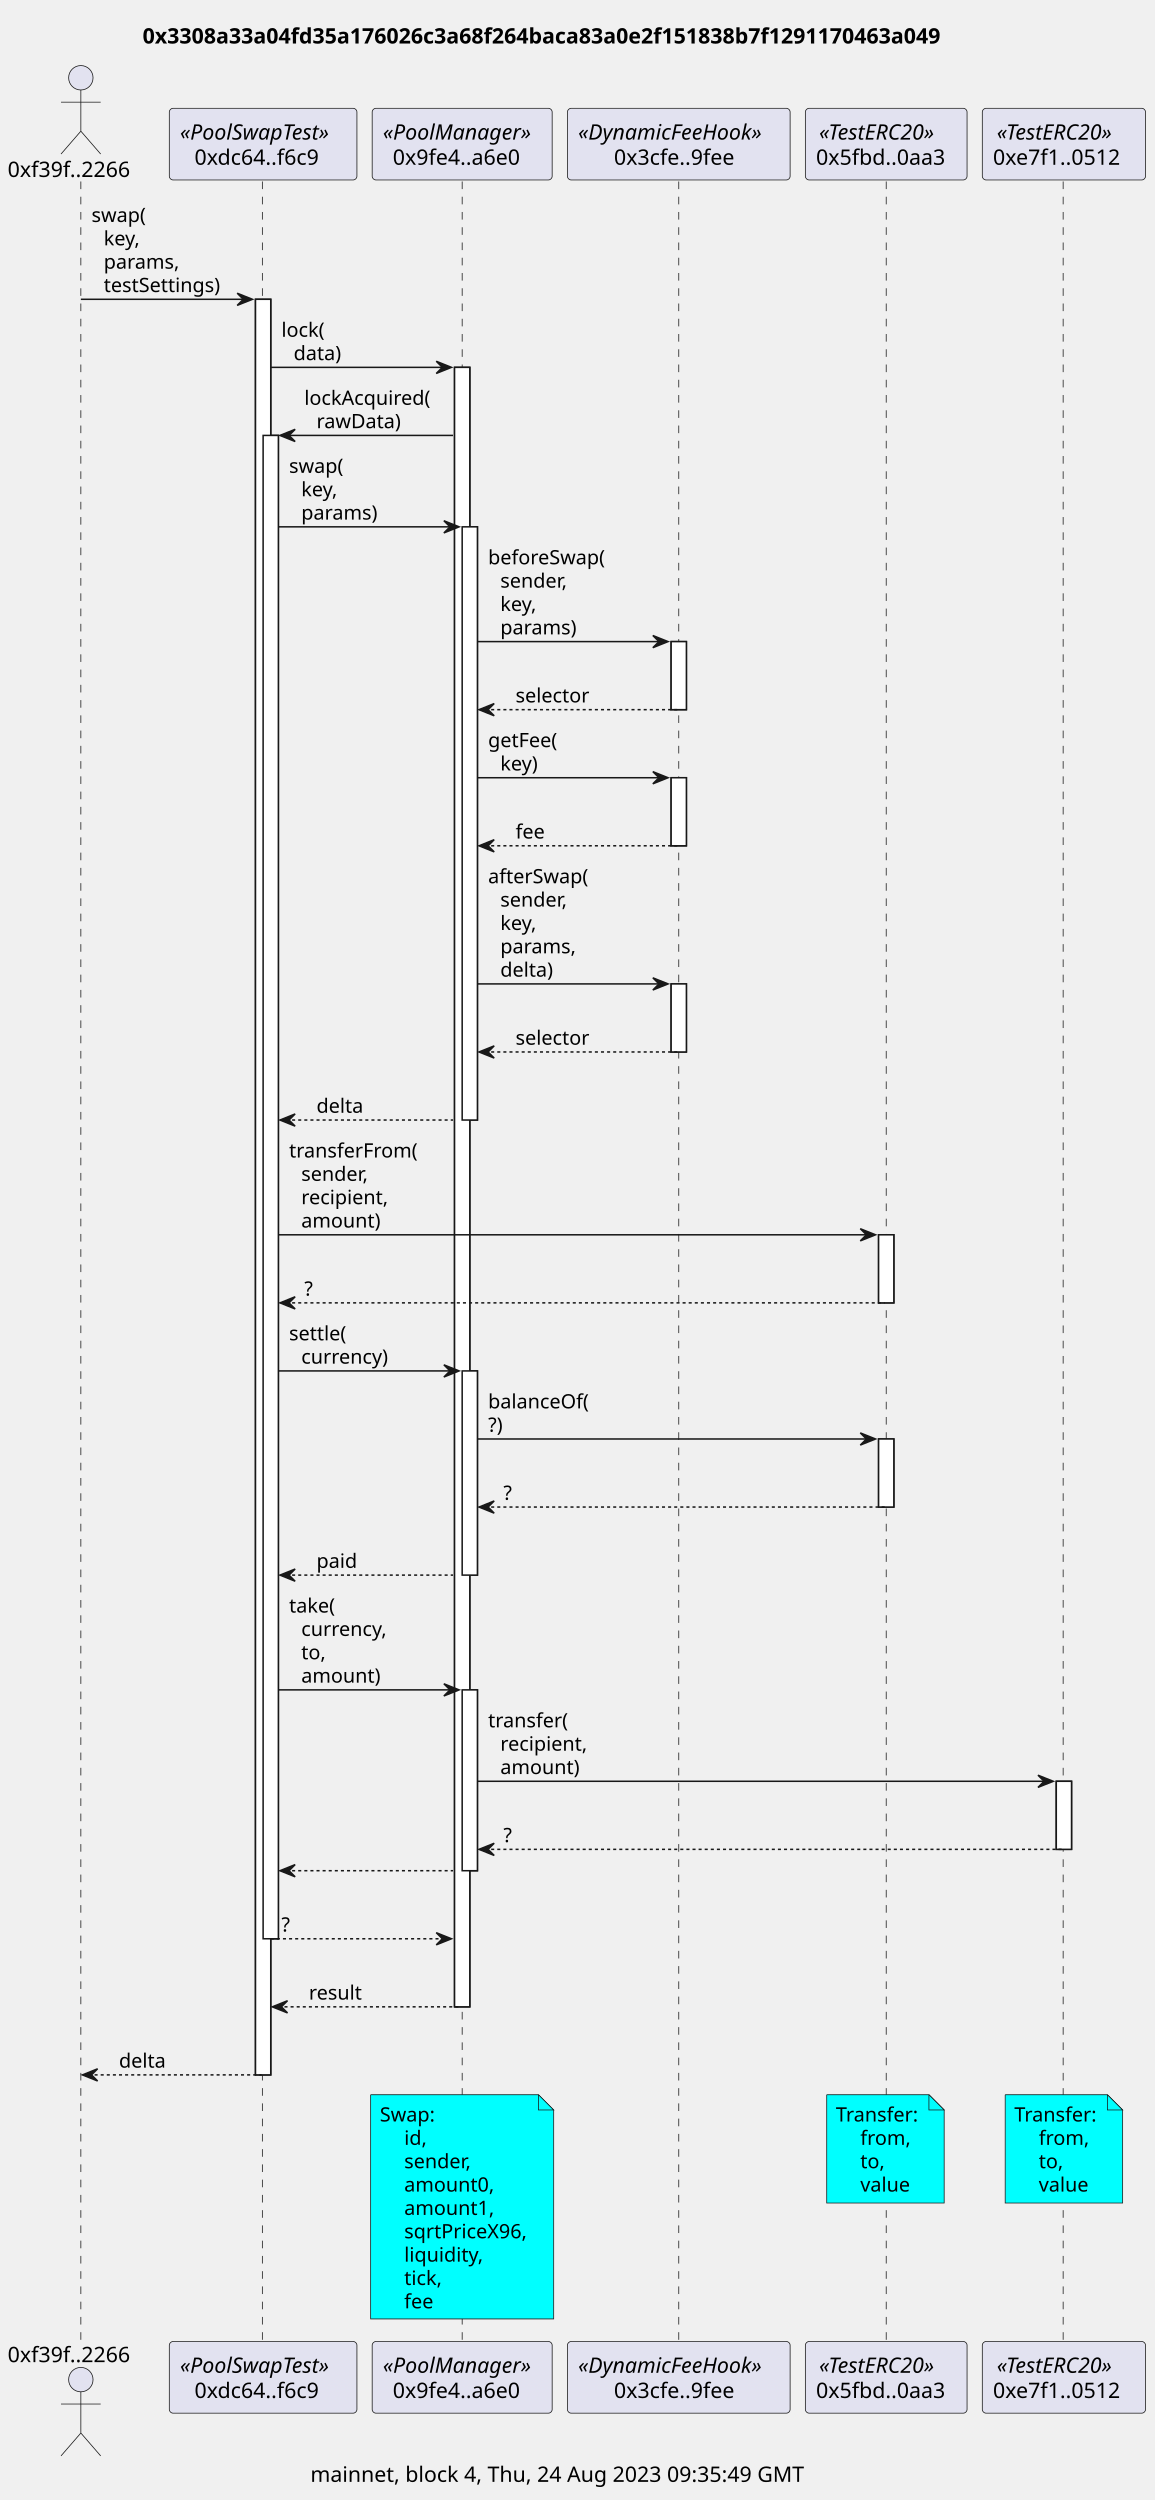
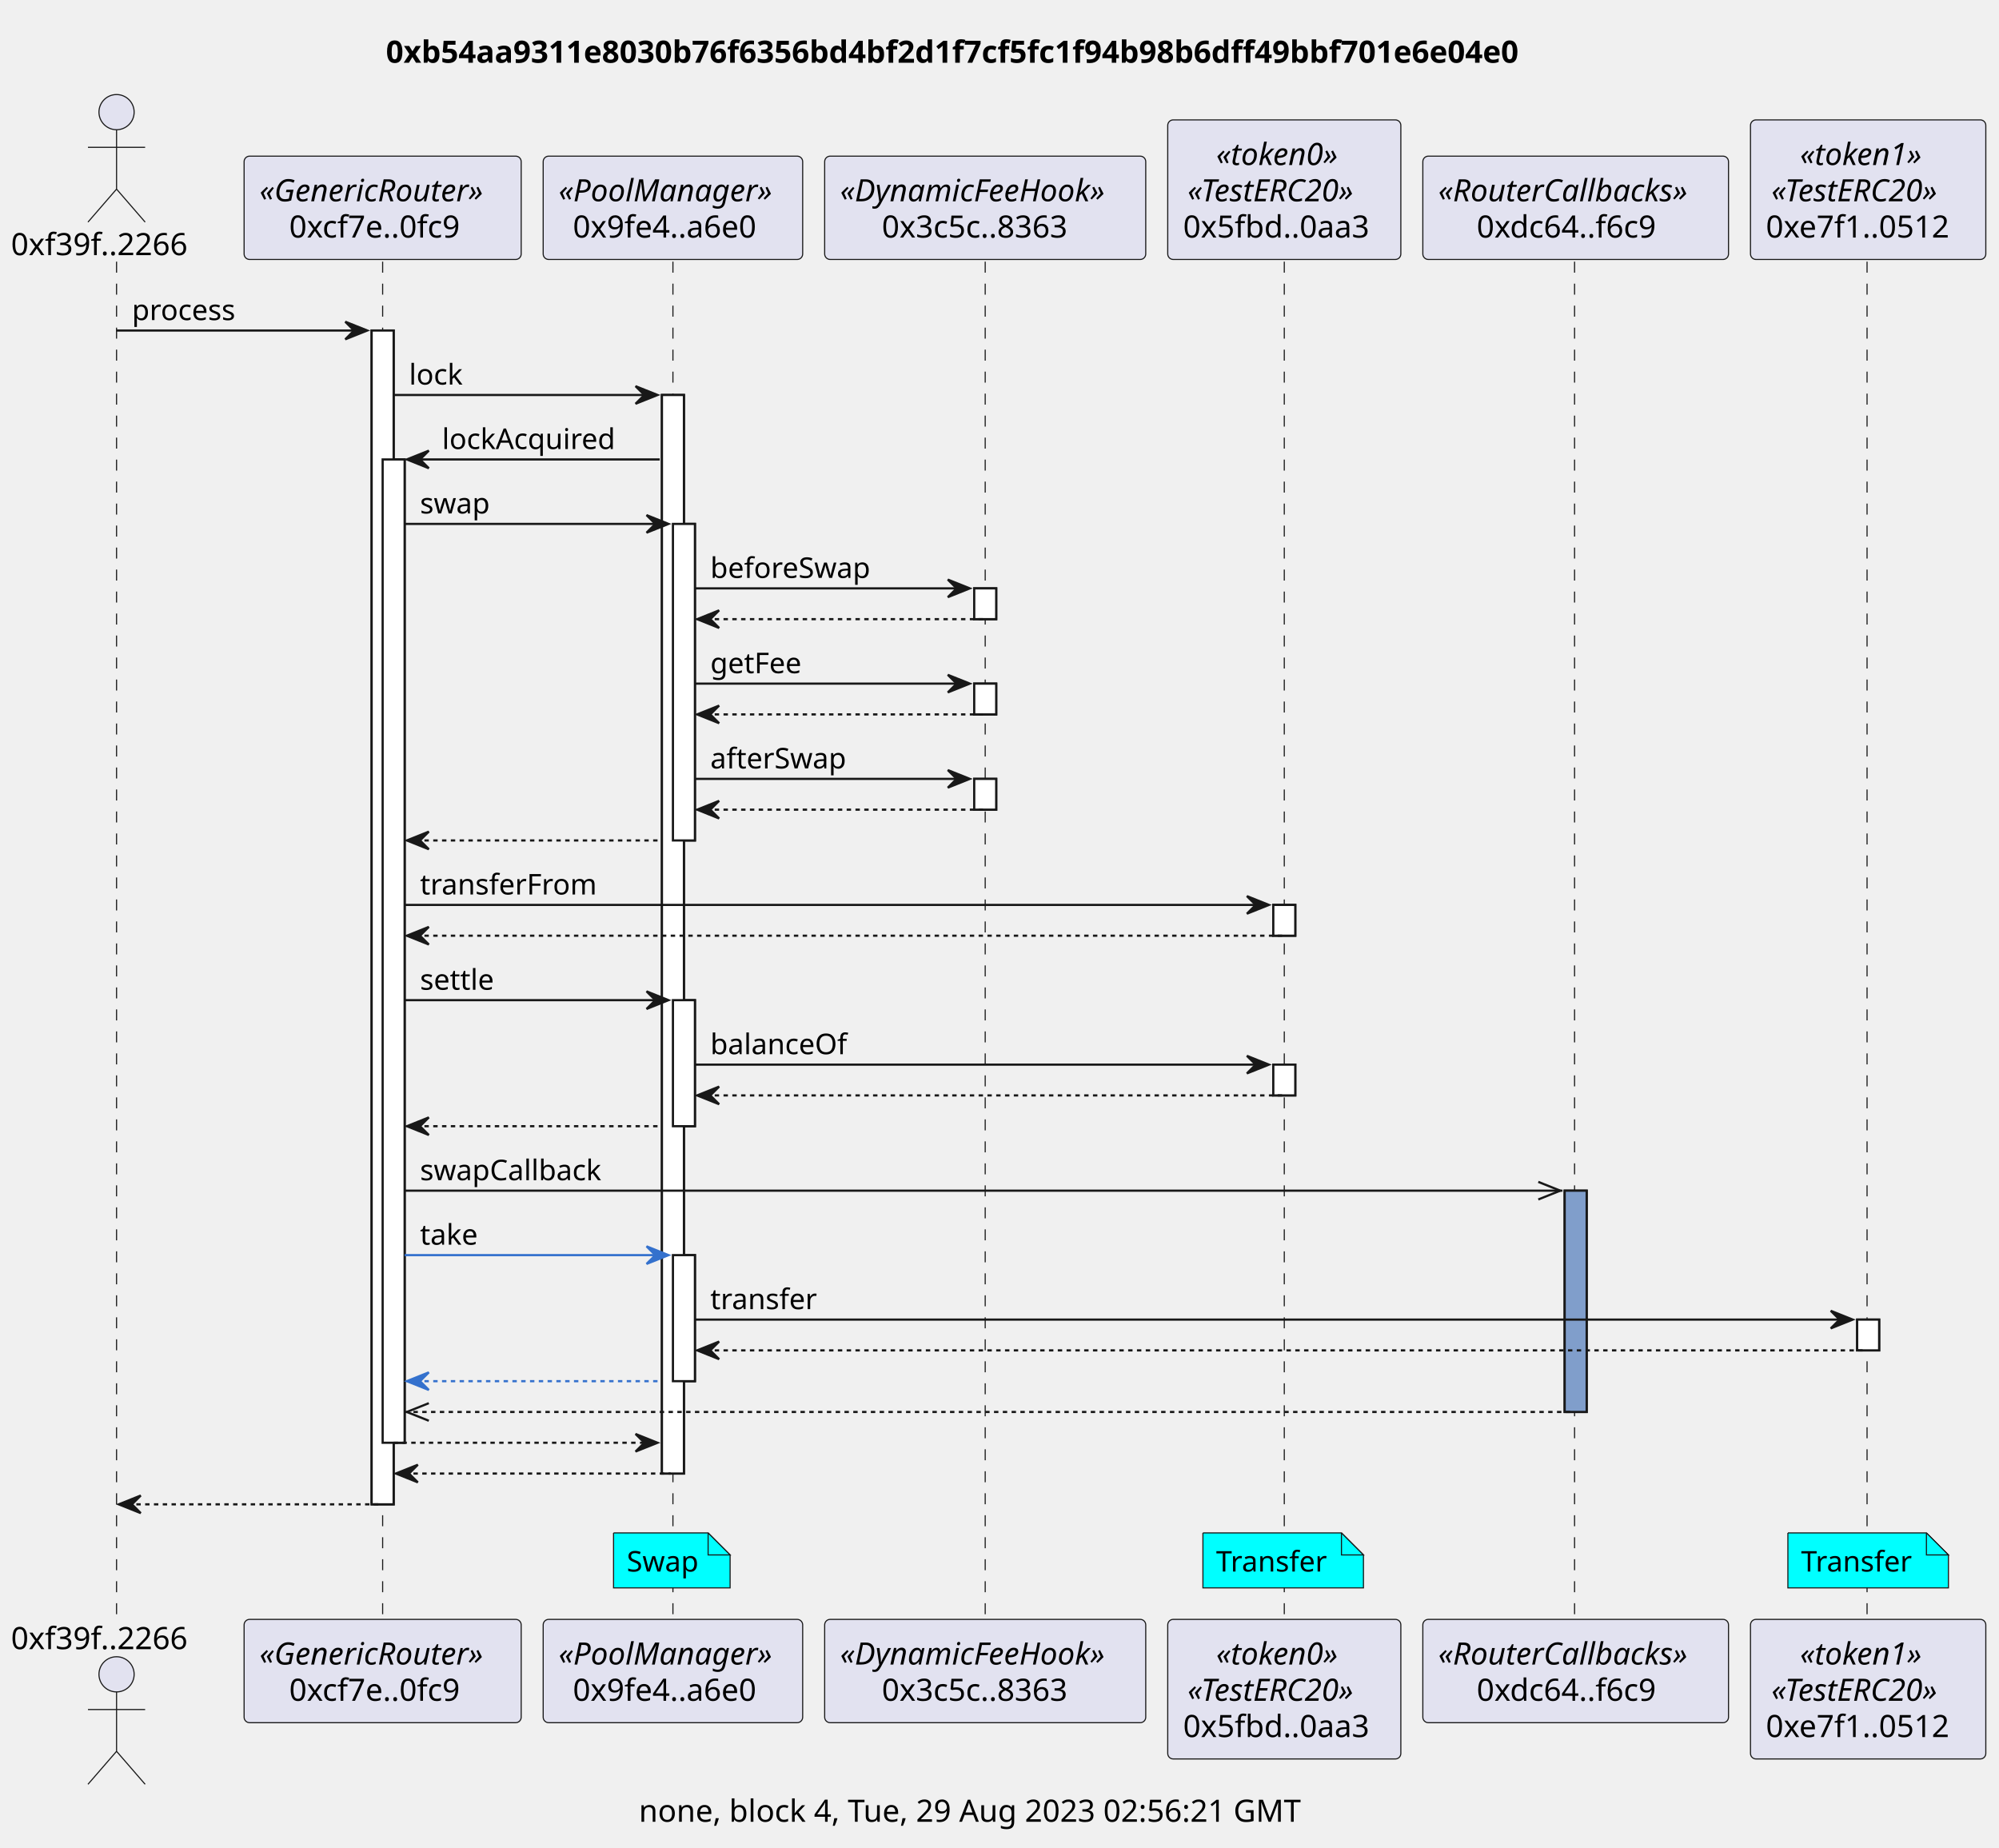
- <svg xmlns="http://www.w3.org/2000/svg" contentStyleType="text/css" height="1639px" preserveAspectRatio="none" style="width:757px;height:1639px;background:#FFFFFF;" version="1.1" viewBox="0 0 757 1639" width="757px" zoomAndPan="magnify">
+ <svg xmlns="http://www.w3.org/2000/svg" contentStyleType="text/css" height="840px" preserveAspectRatio="none" style="width:909px;height:840px;background:#FFFFFF;" version="1.1" viewBox="0 0 909 840" width="909px" zoomAndPan="magnify">
  <defs />
  <g>
-     <text fill="#000000" font-family="sans-serif" font-size="14" font-weight="bold" lengthAdjust="spacing" textLength="568" x="93.5" y="28.535">0x3308a33a04fd35a176026c3a68f264baca83a0e2f151838b7f1291170463a049</text>
-     <text fill="#000000" font-family="sans-serif" font-size="14" lengthAdjust="spacing" textLength="348" x="203.5" y="1627.117">mainnet, block 4, Thu, 24 Aug 2023 09:35:49 GMT</text>
-     <rect fill="#FFFFFF" height="1164.08" style="stroke:#181818;stroke-width:1.0;" width="10" x="167.5" y="196.219" />
-     <rect fill="#FFFFFF" height="985.596" style="stroke:#181818;stroke-width:1.0;" width="10" x="172.5" y="285.461" />
-     <rect fill="#FFFFFF" height="1074.838" style="stroke:#181818;stroke-width:1.0;" width="10" x="298" y="240.84" />
-     <rect fill="#FFFFFF" height="388.9" style="stroke:#181818;stroke-width:1.0;" width="10" x="303" y="345.393" />
-     <rect fill="#FFFFFF" height="133.863" style="stroke:#181818;stroke-width:1.0;" width="10" x="303" y="898.777" />
-     <rect fill="#FFFFFF" height="118.553" style="stroke:#181818;stroke-width:1.0;" width="10" x="303" y="1107.883" />
-     <rect fill="#FFFFFF" height="44.621" style="stroke:#181818;stroke-width:1.0;" width="10" x="440" y="420.635" />
-     <rect fill="#FFFFFF" height="44.621" style="stroke:#181818;stroke-width:1.0;" width="10" x="440" y="509.877" />
-     <rect fill="#FFFFFF" height="44.621" style="stroke:#181818;stroke-width:1.0;" width="10" x="440" y="645.051" />
-     <rect fill="#FFFFFF" height="44.621" style="stroke:#181818;stroke-width:1.0;" width="10" x="576" y="809.535" />
-     <rect fill="#FFFFFF" height="44.621" style="stroke:#181818;stroke-width:1.0;" width="10" x="576" y="943.398" />
-     <rect fill="#FFFFFF" height="44.621" style="stroke:#181818;stroke-width:1.0;" width="10" x="692.5" y="1167.814" />
-     <line style="stroke:#181818;stroke-width:0.5;stroke-dasharray:5.0,5.0;" x1="53" x2="53" y1="118.977" y2="1536.094" />
-     <line style="stroke:#181818;stroke-width:0.5;stroke-dasharray:5.0,5.0;" x1="172" x2="172" y1="118.977" y2="1536.094" />
-     <line style="stroke:#181818;stroke-width:0.5;stroke-dasharray:5.0,5.0;" x1="303" x2="303" y1="118.977" y2="1536.094" />
-     <line style="stroke:#181818;stroke-width:0.5;stroke-dasharray:5.0,5.0;" x1="445" x2="445" y1="118.977" y2="1536.094" />
-     <line style="stroke:#181818;stroke-width:0.5;stroke-dasharray:5.0,5.0;" x1="581" x2="581" y1="118.977" y2="1536.094" />
-     <line style="stroke:#181818;stroke-width:0.5;stroke-dasharray:5.0,5.0;" x1="697" x2="697" y1="118.977" y2="1536.094" />
+     <text fill="#000000" font-family="sans-serif" font-size="14" font-weight="bold" lengthAdjust="spacing" textLength="556" x="175.5" y="28.535">0xb54aa9311e8030b76f6356bd4bf2d1f7cf5fc1f94b98b6dff49bbf701e6e04e0</text>
+     <text fill="#000000" font-family="sans-serif" font-size="14" lengthAdjust="spacing" textLength="326" x="290.5" y="828.348">none, block 4, Tue, 29 Aug 2023 02:56:21 GMT</text>
+     <rect fill="#FFFFFF" height="533.727" style="stroke:#181818;stroke-width:1.0;" width="10" x="169" y="150.287" />
+     <rect fill="#FFFFFF" height="447.106" style="stroke:#181818;stroke-width:1.0;" width="10" x="174" y="208.908" />
+     <rect fill="#FFFFFF" height="490.416" style="stroke:#181818;stroke-width:1.0;" width="10" x="301" y="179.598" />
+     <rect fill="#FFFFFF" height="143.932" style="stroke:#181818;stroke-width:1.0;" width="10" x="306" y="238.219" />
+     <rect fill="#FFFFFF" height="57.31" style="stroke:#181818;stroke-width:1.0;" width="10" x="306" y="454.772" />
+     <rect fill="#FFFFFF" height="57.31" style="stroke:#181818;stroke-width:1.0;" width="10" x="306" y="570.703" />
+     <rect fill="#FFFFFF" height="14" style="stroke:#181818;stroke-width:1.0;" width="10" x="443" y="267.529" />
+     <rect fill="#FFFFFF" height="14" style="stroke:#181818;stroke-width:1.0;" width="10" x="443" y="310.84" />
+     <rect fill="#FFFFFF" height="14" style="stroke:#181818;stroke-width:1.0;" width="10" x="443" y="354.15" />
+     <rect fill="#FFFFFF" height="14" style="stroke:#181818;stroke-width:1.0;" width="10" x="579" y="411.461" />
+     <rect fill="#FFFFFF" height="14" style="stroke:#181818;stroke-width:1.0;" width="10" x="579" y="484.082" />
+     <rect fill="#809ECB" height="100.621" style="stroke:#181818;stroke-width:1.0;" width="10" x="711.5" y="541.393" />
+     <rect fill="#FFFFFF" height="14" style="stroke:#181818;stroke-width:1.0;" width="10" x="844.5" y="600.014" />
+     <line style="stroke:#181818;stroke-width:0.5;stroke-dasharray:5.0,5.0;" x1="53" x2="53" y1="118.977" y2="737.324" />
+     <line style="stroke:#181818;stroke-width:0.5;stroke-dasharray:5.0,5.0;" x1="174" x2="174" y1="118.977" y2="737.324" />
+     <line style="stroke:#181818;stroke-width:0.5;stroke-dasharray:5.0,5.0;" x1="306" x2="306" y1="118.977" y2="737.324" />
+     <line style="stroke:#181818;stroke-width:0.5;stroke-dasharray:5.0,5.0;" x1="448" x2="448" y1="118.977" y2="737.324" />
+     <line style="stroke:#181818;stroke-width:0.5;stroke-dasharray:5.0,5.0;" x1="584" x2="584" y1="118.977" y2="737.324" />
+     <line style="stroke:#181818;stroke-width:0.5;stroke-dasharray:5.0,5.0;" x1="716" x2="716" y1="118.977" y2="737.324" />
+     <line style="stroke:#181818;stroke-width:0.5;stroke-dasharray:5.0,5.0;" x1="849" x2="849" y1="118.977" y2="737.324" />
    <text fill="#000000" font-family="sans-serif" font-size="14" lengthAdjust="spacing" textLength="90" x="5" y="116.023">0xf39f..2266</text>
    <ellipse cx="53" cy="50.988" fill="#E2E2F0" rx="8" ry="8" style="stroke:#181818;stroke-width:0.5;" />
    <path d="M53,58.988 L53,85.988 M40,66.988 L66,66.988 M53,85.988 L40,100.988 M53,85.988 L66,100.988 " fill="none" style="stroke:#181818;stroke-width:0.5;" />
-     <text fill="#000000" font-family="sans-serif" font-size="14" lengthAdjust="spacing" textLength="90" x="5" y="1548.629">0xf39f..2266</text>
-     <ellipse cx="53" cy="1560.082" fill="#E2E2F0" rx="8" ry="8" style="stroke:#181818;stroke-width:0.5;" />
-     <path d="M53,1568.082 L53,1595.082 M40,1576.082 L66,1576.082 M53,1595.082 L40,1610.082 M53,1595.082 L66,1610.082 " fill="none" style="stroke:#181818;stroke-width:0.5;" />
-     <rect fill="#E2E2F0" height="46.977" rx="2.5" ry="2.5" style="stroke:#181818;stroke-width:0.5;" width="123" x="111" y="71" />
-     <text fill="#000000" font-family="sans-serif" font-size="14" font-style="italic" lengthAdjust="spacing" textLength="109" x="118" y="91.535">«PoolSwapTest»</text>
-     <text fill="#000000" font-family="sans-serif" font-size="14" lengthAdjust="spacing" textLength="90" x="127.5" y="108.023">0xdc64..f6c9</text>
-     <rect fill="#E2E2F0" height="46.977" rx="2.5" ry="2.5" style="stroke:#181818;stroke-width:0.5;" width="123" x="111" y="1535.094" />
-     <text fill="#000000" font-family="sans-serif" font-size="14" font-style="italic" lengthAdjust="spacing" textLength="109" x="118" y="1555.629">«PoolSwapTest»</text>
-     <text fill="#000000" font-family="sans-serif" font-size="14" lengthAdjust="spacing" textLength="90" x="127.5" y="1572.117">0xdc64..f6c9</text>
-     <rect fill="#E2E2F0" height="46.977" rx="2.5" ry="2.5" style="stroke:#181818;stroke-width:0.5;" width="118" x="244" y="71" />
-     <text fill="#000000" font-family="sans-serif" font-size="14" font-style="italic" lengthAdjust="spacing" textLength="104" x="251" y="91.535">«PoolManager»</text>
-     <text fill="#000000" font-family="sans-serif" font-size="14" lengthAdjust="spacing" textLength="91" x="257.5" y="108.023">0x9fe4..a6e0</text>
-     <rect fill="#E2E2F0" height="46.977" rx="2.5" ry="2.5" style="stroke:#181818;stroke-width:0.5;" width="118" x="244" y="1535.094" />
-     <text fill="#000000" font-family="sans-serif" font-size="14" font-style="italic" lengthAdjust="spacing" textLength="104" x="251" y="1555.629">«PoolManager»</text>
-     <text fill="#000000" font-family="sans-serif" font-size="14" lengthAdjust="spacing" textLength="91" x="257.5" y="1572.117">0x9fe4..a6e0</text>
-     <rect fill="#E2E2F0" height="46.977" rx="2.5" ry="2.5" style="stroke:#181818;stroke-width:0.5;" width="146" x="372" y="71" />
-     <text fill="#000000" font-family="sans-serif" font-size="14" font-style="italic" lengthAdjust="spacing" textLength="132" x="379" y="91.535">«DynamicFeeHook»</text>
-     <text fill="#000000" font-family="sans-serif" font-size="14" lengthAdjust="spacing" textLength="85" x="402.5" y="108.023">0x3cfe..9fee</text>
-     <rect fill="#E2E2F0" height="46.977" rx="2.5" ry="2.5" style="stroke:#181818;stroke-width:0.5;" width="146" x="372" y="1535.094" />
-     <text fill="#000000" font-family="sans-serif" font-size="14" font-style="italic" lengthAdjust="spacing" textLength="132" x="379" y="1555.629">«DynamicFeeHook»</text>
-     <text fill="#000000" font-family="sans-serif" font-size="14" lengthAdjust="spacing" textLength="85" x="402.5" y="1572.117">0x3cfe..9fee</text>
-     <rect fill="#E2E2F0" height="46.977" rx="2.5" ry="2.5" style="stroke:#181818;stroke-width:0.5;" width="106" x="528" y="71" />
-     <text fill="#000000" font-family="sans-serif" font-size="14" font-style="italic" lengthAdjust="spacing" textLength="88" x="537" y="91.535">«TestERC20»</text>
-     <text fill="#000000" font-family="sans-serif" font-size="14" lengthAdjust="spacing" textLength="92" x="535" y="108.023">0x5fbd..0aa3</text>
-     <rect fill="#E2E2F0" height="46.977" rx="2.5" ry="2.5" style="stroke:#181818;stroke-width:0.5;" width="106" x="528" y="1535.094" />
-     <text fill="#000000" font-family="sans-serif" font-size="14" font-style="italic" lengthAdjust="spacing" textLength="88" x="537" y="1555.629">«TestERC20»</text>
-     <text fill="#000000" font-family="sans-serif" font-size="14" lengthAdjust="spacing" textLength="92" x="535" y="1572.117">0x5fbd..0aa3</text>
-     <rect fill="#E2E2F0" height="46.977" rx="2.5" ry="2.5" style="stroke:#181818;stroke-width:0.5;" width="107" x="644" y="71" />
-     <text fill="#000000" font-family="sans-serif" font-size="14" font-style="italic" lengthAdjust="spacing" textLength="88" x="653.5" y="91.535">«TestERC20»</text>
-     <text fill="#000000" font-family="sans-serif" font-size="14" lengthAdjust="spacing" textLength="93" x="651" y="108.023">0xe7f1..0512</text>
-     <rect fill="#E2E2F0" height="46.977" rx="2.5" ry="2.5" style="stroke:#181818;stroke-width:0.5;" width="107" x="644" y="1535.094" />
-     <text fill="#000000" font-family="sans-serif" font-size="14" font-style="italic" lengthAdjust="spacing" textLength="88" x="653.5" y="1555.629">«TestERC20»</text>
-     <text fill="#000000" font-family="sans-serif" font-size="14" lengthAdjust="spacing" textLength="93" x="651" y="1572.117">0xe7f1..0512</text>
-     <rect fill="#FFFFFF" height="1164.08" style="stroke:#181818;stroke-width:1.0;" width="10" x="167.5" y="196.219" />
-     <rect fill="#FFFFFF" height="985.596" style="stroke:#181818;stroke-width:1.0;" width="10" x="172.5" y="285.461" />
-     <rect fill="#FFFFFF" height="1074.838" style="stroke:#181818;stroke-width:1.0;" width="10" x="298" y="240.84" />
-     <rect fill="#FFFFFF" height="388.9" style="stroke:#181818;stroke-width:1.0;" width="10" x="303" y="345.393" />
-     <rect fill="#FFFFFF" height="133.863" style="stroke:#181818;stroke-width:1.0;" width="10" x="303" y="898.777" />
-     <rect fill="#FFFFFF" height="118.553" style="stroke:#181818;stroke-width:1.0;" width="10" x="303" y="1107.883" />
-     <rect fill="#FFFFFF" height="44.621" style="stroke:#181818;stroke-width:1.0;" width="10" x="440" y="420.635" />
-     <rect fill="#FFFFFF" height="44.621" style="stroke:#181818;stroke-width:1.0;" width="10" x="440" y="509.877" />
-     <rect fill="#FFFFFF" height="44.621" style="stroke:#181818;stroke-width:1.0;" width="10" x="440" y="645.051" />
-     <rect fill="#FFFFFF" height="44.621" style="stroke:#181818;stroke-width:1.0;" width="10" x="576" y="809.535" />
-     <rect fill="#FFFFFF" height="44.621" style="stroke:#181818;stroke-width:1.0;" width="10" x="576" y="943.398" />
-     <rect fill="#FFFFFF" height="44.621" style="stroke:#181818;stroke-width:1.0;" width="10" x="692.5" y="1167.814" />
-     <polygon fill="#181818" points="155.5,192.219,165.5,196.219,155.5,200.219,159.5,196.219" style="stroke:#181818;stroke-width:1.0;" />
-     <line style="stroke:#181818;stroke-width:1.0;" x1="53" x2="161.5" y1="196.219" y2="196.219" />
-     <text fill="#000000" font-family="sans-serif" font-size="13" lengthAdjust="spacing" textLength="36" x="60" y="145.545">swap(</text>
-     <text fill="#000000" font-family="sans-serif" font-size="13" lengthAdjust="spacing" textLength="26" x="68" y="160.856">key,</text>
-     <text fill="#000000" font-family="sans-serif" font-size="13" lengthAdjust="spacing" textLength="50" x="68" y="176.166">params,</text>
-     <text fill="#000000" font-family="sans-serif" font-size="13" lengthAdjust="spacing" textLength="79" x="68" y="191.477">testSettings)</text>
-     <polygon fill="#181818" points="286,236.84,296,240.84,286,244.84,290,240.84" style="stroke:#181818;stroke-width:1.0;" />
-     <line style="stroke:#181818;stroke-width:1.0;" x1="177.5" x2="292" y1="240.84" y2="240.84" />
-     <text fill="#000000" font-family="sans-serif" font-size="13" lengthAdjust="spacing" textLength="31" x="184.5" y="220.787">lock(</text>
-     <text fill="#000000" font-family="sans-serif" font-size="13" lengthAdjust="spacing" textLength="31" x="192.5" y="236.098">data)</text>
-     <polygon fill="#181818" points="193.5,281.461,183.5,285.461,193.5,289.461,189.5,285.461" style="stroke:#181818;stroke-width:1.0;" />
-     <line style="stroke:#181818;stroke-width:1.0;" x1="187.5" x2="297" y1="285.461" y2="285.461" />
-     <text fill="#000000" font-family="sans-serif" font-size="13" lengthAdjust="spacing" textLength="87" x="199.5" y="265.408">lockAcquired(</text>
-     <text fill="#000000" font-family="sans-serif" font-size="13" lengthAdjust="spacing" textLength="55" x="207.5" y="280.719">rawData)</text>
-     <polygon fill="#181818" points="291,341.393,301,345.393,291,349.393,295,345.393" style="stroke:#181818;stroke-width:1.0;" />
-     <line style="stroke:#181818;stroke-width:1.0;" x1="182.5" x2="297" y1="345.393" y2="345.393" />
-     <text fill="#000000" font-family="sans-serif" font-size="13" lengthAdjust="spacing" textLength="36" x="189.5" y="310.029">swap(</text>
-     <text fill="#000000" font-family="sans-serif" font-size="13" lengthAdjust="spacing" textLength="26" x="197.5" y="325.34">key,</text>
-     <text fill="#000000" font-family="sans-serif" font-size="13" lengthAdjust="spacing" textLength="50" x="197.5" y="340.65">params)</text>
-     <polygon fill="#181818" points="428,416.635,438,420.635,428,424.635,432,420.635" style="stroke:#181818;stroke-width:1.0;" />
-     <line style="stroke:#181818;stroke-width:1.0;" x1="313" x2="434" y1="420.635" y2="420.635" />
-     <text fill="#000000" font-family="sans-serif" font-size="13" lengthAdjust="spacing" textLength="76" x="320" y="369.961">beforeSwap(</text>
-     <text fill="#000000" font-family="sans-serif" font-size="13" lengthAdjust="spacing" textLength="46" x="328" y="385.272">sender,</text>
-     <text fill="#000000" font-family="sans-serif" font-size="13" lengthAdjust="spacing" textLength="26" x="328" y="400.582">key,</text>
-     <text fill="#000000" font-family="sans-serif" font-size="13" lengthAdjust="spacing" textLength="50" x="328" y="415.893">params)</text>
-     <polygon fill="#181818" points="324,461.256,314,465.256,324,469.256,320,465.256" style="stroke:#181818;stroke-width:1.0;" />
-     <line style="stroke:#181818;stroke-width:1.0;stroke-dasharray:2.0,2.0;" x1="318" x2="444" y1="465.256" y2="465.256" />
-     <text fill="#000000" font-family="sans-serif" font-size="13" lengthAdjust="spacing" textLength="4" x="330" y="445.203"> </text>
-     <text fill="#000000" font-family="sans-serif" font-size="13" lengthAdjust="spacing" textLength="50" x="338" y="460.514">selector</text>
-     <polygon fill="#181818" points="428,505.877,438,509.877,428,513.877,432,509.877" style="stroke:#181818;stroke-width:1.0;" />
-     <line style="stroke:#181818;stroke-width:1.0;" x1="313" x2="434" y1="509.877" y2="509.877" />
-     <text fill="#000000" font-family="sans-serif" font-size="13" lengthAdjust="spacing" textLength="45" x="320" y="489.824">getFee(</text>
-     <text fill="#000000" font-family="sans-serif" font-size="13" lengthAdjust="spacing" textLength="26" x="328" y="505.135">key)</text>
-     <polygon fill="#181818" points="324,550.498,314,554.498,324,558.498,320,554.498" style="stroke:#181818;stroke-width:1.0;" />
-     <line style="stroke:#181818;stroke-width:1.0;stroke-dasharray:2.0,2.0;" x1="318" x2="444" y1="554.498" y2="554.498" />
-     <text fill="#000000" font-family="sans-serif" font-size="13" lengthAdjust="spacing" textLength="4" x="330" y="534.445"> </text>
-     <text fill="#000000" font-family="sans-serif" font-size="13" lengthAdjust="spacing" textLength="19" x="338" y="549.756">fee</text>
-     <polygon fill="#181818" points="428,641.051,438,645.051,428,649.051,432,645.051" style="stroke:#181818;stroke-width:1.0;" />
-     <line style="stroke:#181818;stroke-width:1.0;" x1="313" x2="434" y1="645.051" y2="645.051" />
-     <text fill="#000000" font-family="sans-serif" font-size="13" lengthAdjust="spacing" textLength="65" x="320" y="579.066">afterSwap(</text>
-     <text fill="#000000" font-family="sans-serif" font-size="13" lengthAdjust="spacing" textLength="46" x="328" y="594.377">sender,</text>
-     <text fill="#000000" font-family="sans-serif" font-size="13" lengthAdjust="spacing" textLength="26" x="328" y="609.688">key,</text>
-     <text fill="#000000" font-family="sans-serif" font-size="13" lengthAdjust="spacing" textLength="50" x="328" y="624.998">params,</text>
-     <text fill="#000000" font-family="sans-serif" font-size="13" lengthAdjust="spacing" textLength="35" x="328" y="640.309">delta)</text>
-     <polygon fill="#181818" points="324,685.672,314,689.672,324,693.672,320,689.672" style="stroke:#181818;stroke-width:1.0;" />
-     <line style="stroke:#181818;stroke-width:1.0;stroke-dasharray:2.0,2.0;" x1="318" x2="444" y1="689.672" y2="689.672" />
-     <text fill="#000000" font-family="sans-serif" font-size="13" lengthAdjust="spacing" textLength="4" x="330" y="669.619"> </text>
-     <text fill="#000000" font-family="sans-serif" font-size="13" lengthAdjust="spacing" textLength="50" x="338" y="684.93">selector</text>
-     <polygon fill="#181818" points="193.5,730.293,183.5,734.293,193.5,738.293,189.5,734.293" style="stroke:#181818;stroke-width:1.0;" />
-     <line style="stroke:#181818;stroke-width:1.0;stroke-dasharray:2.0,2.0;" x1="187.5" x2="297" y1="734.293" y2="734.293" />
-     <text fill="#000000" font-family="sans-serif" font-size="13" lengthAdjust="spacing" textLength="4" x="199.5" y="714.24"> </text>
-     <text fill="#000000" font-family="sans-serif" font-size="13" lengthAdjust="spacing" textLength="31" x="207.5" y="729.551">delta</text>
-     <polygon fill="#181818" points="564,805.535,574,809.535,564,813.535,568,809.535" style="stroke:#181818;stroke-width:1.0;" />
-     <line style="stroke:#181818;stroke-width:1.0;" x1="182.5" x2="570" y1="809.535" y2="809.535" />
-     <text fill="#000000" font-family="sans-serif" font-size="13" lengthAdjust="spacing" textLength="85" x="189.5" y="758.861">transferFrom(</text>
-     <text fill="#000000" font-family="sans-serif" font-size="13" lengthAdjust="spacing" textLength="46" x="197.5" y="774.172">sender,</text>
-     <text fill="#000000" font-family="sans-serif" font-size="13" lengthAdjust="spacing" textLength="59" x="197.5" y="789.482">recipient,</text>
-     <text fill="#000000" font-family="sans-serif" font-size="13" lengthAdjust="spacing" textLength="52" x="197.5" y="804.793">amount)</text>
-     <polygon fill="#181818" points="193.5,850.156,183.5,854.156,193.5,858.156,189.5,854.156" style="stroke:#181818;stroke-width:1.0;" />
-     <line style="stroke:#181818;stroke-width:1.0;stroke-dasharray:2.0,2.0;" x1="187.5" x2="580" y1="854.156" y2="854.156" />
-     <text fill="#000000" font-family="sans-serif" font-size="13" lengthAdjust="spacing" textLength="4" x="199.5" y="834.104"> </text>
-     <text fill="#000000" font-family="sans-serif" font-size="13" lengthAdjust="spacing" textLength="5" x="199.5" y="849.414">?</text>
-     <polygon fill="#181818" points="291,894.777,301,898.777,291,902.777,295,898.777" style="stroke:#181818;stroke-width:1.0;" />
-     <line style="stroke:#181818;stroke-width:1.0;" x1="182.5" x2="297" y1="898.777" y2="898.777" />
-     <text fill="#000000" font-family="sans-serif" font-size="13" lengthAdjust="spacing" textLength="39" x="189.5" y="878.725">settle(</text>
-     <text fill="#000000" font-family="sans-serif" font-size="13" lengthAdjust="spacing" textLength="58" x="197.5" y="894.035">currency)</text>
-     <polygon fill="#181818" points="564,939.398,574,943.398,564,947.398,568,943.398" style="stroke:#181818;stroke-width:1.0;" />
-     <line style="stroke:#181818;stroke-width:1.0;" x1="313" x2="570" y1="943.398" y2="943.398" />
-     <text fill="#000000" font-family="sans-serif" font-size="13" lengthAdjust="spacing" textLength="67" x="320" y="923.346">balanceOf(</text>
-     <text fill="#000000" font-family="sans-serif" font-size="13" lengthAdjust="spacing" textLength="9" x="320" y="938.656">?)</text>
-     <polygon fill="#181818" points="324,984.019,314,988.019,324,992.019,320,988.019" style="stroke:#181818;stroke-width:1.0;" />
-     <line style="stroke:#181818;stroke-width:1.0;stroke-dasharray:2.0,2.0;" x1="318" x2="580" y1="988.019" y2="988.019" />
-     <text fill="#000000" font-family="sans-serif" font-size="13" lengthAdjust="spacing" textLength="4" x="330" y="967.967"> </text>
-     <text fill="#000000" font-family="sans-serif" font-size="13" lengthAdjust="spacing" textLength="5" x="330" y="983.277">?</text>
-     <polygon fill="#181818" points="193.5,1028.641,183.5,1032.641,193.5,1036.641,189.5,1032.641" style="stroke:#181818;stroke-width:1.0;" />
-     <line style="stroke:#181818;stroke-width:1.0;stroke-dasharray:2.0,2.0;" x1="187.5" x2="297" y1="1032.641" y2="1032.641" />
-     <text fill="#000000" font-family="sans-serif" font-size="13" lengthAdjust="spacing" textLength="4" x="199.5" y="1012.588"> </text>
-     <text fill="#000000" font-family="sans-serif" font-size="13" lengthAdjust="spacing" textLength="27" x="207.5" y="1027.898">paid</text>
-     <polygon fill="#181818" points="291,1103.883,301,1107.883,291,1111.883,295,1107.883" style="stroke:#181818;stroke-width:1.0;" />
-     <line style="stroke:#181818;stroke-width:1.0;" x1="182.5" x2="297" y1="1107.883" y2="1107.883" />
-     <text fill="#000000" font-family="sans-serif" font-size="13" lengthAdjust="spacing" textLength="31" x="189.5" y="1057.209">take(</text>
-     <text fill="#000000" font-family="sans-serif" font-size="13" lengthAdjust="spacing" textLength="58" x="197.5" y="1072.52">currency,</text>
-     <text fill="#000000" font-family="sans-serif" font-size="13" lengthAdjust="spacing" textLength="17" x="197.5" y="1087.83">to,</text>
-     <text fill="#000000" font-family="sans-serif" font-size="13" lengthAdjust="spacing" textLength="52" x="197.5" y="1103.141">amount)</text>
-     <polygon fill="#181818" points="680.5,1163.814,690.5,1167.814,680.5,1171.814,684.5,1167.814" style="stroke:#181818;stroke-width:1.0;" />
-     <line style="stroke:#181818;stroke-width:1.0;" x1="313" x2="686.5" y1="1167.814" y2="1167.814" />
-     <text fill="#000000" font-family="sans-serif" font-size="13" lengthAdjust="spacing" textLength="53" x="320" y="1132.451">transfer(</text>
-     <text fill="#000000" font-family="sans-serif" font-size="13" lengthAdjust="spacing" textLength="59" x="328" y="1147.762">recipient,</text>
-     <text fill="#000000" font-family="sans-serif" font-size="13" lengthAdjust="spacing" textLength="52" x="328" y="1163.072">amount)</text>
-     <polygon fill="#181818" points="324,1208.436,314,1212.436,324,1216.436,320,1212.436" style="stroke:#181818;stroke-width:1.0;" />
-     <line style="stroke:#181818;stroke-width:1.0;stroke-dasharray:2.0,2.0;" x1="318" x2="696.5" y1="1212.436" y2="1212.436" />
-     <text fill="#000000" font-family="sans-serif" font-size="13" lengthAdjust="spacing" textLength="4" x="330" y="1192.383"> </text>
-     <text fill="#000000" font-family="sans-serif" font-size="13" lengthAdjust="spacing" textLength="5" x="330" y="1207.693">?</text>
-     <polygon fill="#181818" points="193.5,1222.436,183.5,1226.436,193.5,1230.436,189.5,1226.436" style="stroke:#181818;stroke-width:1.0;" />
-     <line style="stroke:#181818;stroke-width:1.0;stroke-dasharray:2.0,2.0;" x1="187.5" x2="297" y1="1226.436" y2="1226.436" />
-     <polygon fill="#181818" points="286,1267.057,296,1271.057,286,1275.057,290,1271.057" style="stroke:#181818;stroke-width:1.0;" />
-     <line style="stroke:#181818;stroke-width:1.0;stroke-dasharray:2.0,2.0;" x1="177.5" x2="292" y1="1271.057" y2="1271.057" />
-     <text fill="#000000" font-family="sans-serif" font-size="13" lengthAdjust="spacing" textLength="4" x="184.5" y="1251.004"> </text>
-     <text fill="#000000" font-family="sans-serif" font-size="13" lengthAdjust="spacing" textLength="5" x="184.5" y="1266.314">?</text>
-     <polygon fill="#181818" points="188.5,1311.678,178.5,1315.678,188.5,1319.678,184.5,1315.678" style="stroke:#181818;stroke-width:1.0;" />
-     <line style="stroke:#181818;stroke-width:1.0;stroke-dasharray:2.0,2.0;" x1="182.5" x2="302" y1="1315.678" y2="1315.678" />
-     <text fill="#000000" font-family="sans-serif" font-size="13" lengthAdjust="spacing" textLength="4" x="194.5" y="1295.625"> </text>
-     <text fill="#000000" font-family="sans-serif" font-size="13" lengthAdjust="spacing" textLength="36" x="202.5" y="1310.936">result</text>
-     <polygon fill="#181818" points="64,1356.299,54,1360.299,64,1364.299,60,1360.299" style="stroke:#181818;stroke-width:1.0;" />
-     <line style="stroke:#181818;stroke-width:1.0;stroke-dasharray:2.0,2.0;" x1="58" x2="171.5" y1="1360.299" y2="1360.299" />
-     <text fill="#000000" font-family="sans-serif" font-size="13" lengthAdjust="spacing" textLength="4" x="70" y="1340.246"> </text>
-     <text fill="#000000" font-family="sans-serif" font-size="13" lengthAdjust="spacing" textLength="31" x="78" y="1355.557">delta</text>
-     <path d="M243,1373.299 L243,1520.299 L363,1520.299 L363,1383.299 L353,1373.299 L243,1373.299 " fill="#00FFFF" style="stroke:#181818;stroke-width:0.5;" />
-     <path d="M353,1373.299 L353,1383.299 L363,1383.299 L353,1373.299 " fill="#00FFFF" style="stroke:#181818;stroke-width:0.5;" />
-     <text fill="#000000" font-family="sans-serif" font-size="13" lengthAdjust="spacing" textLength="36" x="249" y="1390.867">Swap:</text>
-     <text fill="#000000" font-family="sans-serif" font-size="13" lengthAdjust="spacing" textLength="16" x="265" y="1406.178">id,</text>
-     <text fill="#000000" font-family="sans-serif" font-size="13" lengthAdjust="spacing" textLength="46" x="265" y="1421.488">sender,</text>
-     <text fill="#000000" font-family="sans-serif" font-size="13" lengthAdjust="spacing" textLength="60" x="265" y="1436.799">amount0,</text>
-     <text fill="#000000" font-family="sans-serif" font-size="13" lengthAdjust="spacing" textLength="60" x="265" y="1452.109">amount1,</text>
-     <text fill="#000000" font-family="sans-serif" font-size="13" lengthAdjust="spacing" textLength="83" x="265" y="1467.42">sqrtPriceX96,</text>
-     <text fill="#000000" font-family="sans-serif" font-size="13" lengthAdjust="spacing" textLength="56" x="265" y="1482.73">liquidity,</text>
-     <text fill="#000000" font-family="sans-serif" font-size="13" lengthAdjust="spacing" textLength="28" x="265" y="1498.041">tick,</text>
-     <text fill="#000000" font-family="sans-serif" font-size="13" lengthAdjust="spacing" textLength="19" x="265" y="1513.352">fee</text>
-     <path d="M542,1373.299 L542,1444.299 L619,1444.299 L619,1383.299 L609,1373.299 L542,1373.299 " fill="#00FFFF" style="stroke:#181818;stroke-width:0.5;" />
-     <path d="M609,1373.299 L609,1383.299 L619,1383.299 L609,1373.299 " fill="#00FFFF" style="stroke:#181818;stroke-width:0.5;" />
-     <text fill="#000000" font-family="sans-serif" font-size="13" lengthAdjust="spacing" textLength="56" x="548" y="1390.867">Transfer:</text>
-     <text fill="#000000" font-family="sans-serif" font-size="13" lengthAdjust="spacing" textLength="34" x="564" y="1406.178">from,</text>
-     <text fill="#000000" font-family="sans-serif" font-size="13" lengthAdjust="spacing" textLength="17" x="564" y="1421.488">to,</text>
-     <text fill="#000000" font-family="sans-serif" font-size="13" lengthAdjust="spacing" textLength="33" x="564" y="1436.799">value</text>
-     <path d="M659,1373.299 L659,1444.299 L736,1444.299 L736,1383.299 L726,1373.299 L659,1373.299 " fill="#00FFFF" style="stroke:#181818;stroke-width:0.5;" />
-     <path d="M726,1373.299 L726,1383.299 L736,1383.299 L726,1373.299 " fill="#00FFFF" style="stroke:#181818;stroke-width:0.5;" />
-     <text fill="#000000" font-family="sans-serif" font-size="13" lengthAdjust="spacing" textLength="56" x="665" y="1390.867">Transfer:</text>
-     <text fill="#000000" font-family="sans-serif" font-size="13" lengthAdjust="spacing" textLength="34" x="681" y="1406.178">from,</text>
-     <text fill="#000000" font-family="sans-serif" font-size="13" lengthAdjust="spacing" textLength="17" x="681" y="1421.488">to,</text>
-     <text fill="#000000" font-family="sans-serif" font-size="13" lengthAdjust="spacing" textLength="33" x="681" y="1436.799">value</text>
+     <text fill="#000000" font-family="sans-serif" font-size="14" lengthAdjust="spacing" textLength="90" x="5" y="749.859">0xf39f..2266</text>
+     <ellipse cx="53" cy="761.312" fill="#E2E2F0" rx="8" ry="8" style="stroke:#181818;stroke-width:0.5;" />
+     <path d="M53,769.312 L53,796.312 M40,777.312 L66,777.312 M53,796.312 L40,811.312 M53,796.312 L66,811.312 " fill="none" style="stroke:#181818;stroke-width:0.5;" />
+     <rect fill="#E2E2F0" height="46.977" rx="2.5" ry="2.5" style="stroke:#181818;stroke-width:0.5;" width="126" x="111" y="71" />
+     <text fill="#000000" font-family="sans-serif" font-size="14" font-style="italic" lengthAdjust="spacing" textLength="112" x="118" y="91.535">«GenericRouter»</text>
+     <text fill="#000000" font-family="sans-serif" font-size="14" lengthAdjust="spacing" textLength="85" x="131.5" y="108.023">0xcf7e..0fc9</text>
+     <rect fill="#E2E2F0" height="46.977" rx="2.5" ry="2.5" style="stroke:#181818;stroke-width:0.5;" width="126" x="111" y="736.324" />
+     <text fill="#000000" font-family="sans-serif" font-size="14" font-style="italic" lengthAdjust="spacing" textLength="112" x="118" y="756.859">«GenericRouter»</text>
+     <text fill="#000000" font-family="sans-serif" font-size="14" lengthAdjust="spacing" textLength="85" x="131.5" y="773.348">0xcf7e..0fc9</text>
+     <rect fill="#E2E2F0" height="46.977" rx="2.5" ry="2.5" style="stroke:#181818;stroke-width:0.5;" width="118" x="247" y="71" />
+     <text fill="#000000" font-family="sans-serif" font-size="14" font-style="italic" lengthAdjust="spacing" textLength="104" x="254" y="91.535">«PoolManager»</text>
+     <text fill="#000000" font-family="sans-serif" font-size="14" lengthAdjust="spacing" textLength="91" x="260.5" y="108.023">0x9fe4..a6e0</text>
+     <rect fill="#E2E2F0" height="46.977" rx="2.5" ry="2.5" style="stroke:#181818;stroke-width:0.5;" width="118" x="247" y="736.324" />
+     <text fill="#000000" font-family="sans-serif" font-size="14" font-style="italic" lengthAdjust="spacing" textLength="104" x="254" y="756.859">«PoolManager»</text>
+     <text fill="#000000" font-family="sans-serif" font-size="14" lengthAdjust="spacing" textLength="91" x="260.5" y="773.348">0x9fe4..a6e0</text>
+     <rect fill="#E2E2F0" height="46.977" rx="2.5" ry="2.5" style="stroke:#181818;stroke-width:0.5;" width="146" x="375" y="71" />
+     <text fill="#000000" font-family="sans-serif" font-size="14" font-style="italic" lengthAdjust="spacing" textLength="132" x="382" y="91.535">«DynamicFeeHook»</text>
+     <text fill="#000000" font-family="sans-serif" font-size="14" lengthAdjust="spacing" textLength="94" x="401" y="108.023">0x3c5c..8363</text>
+     <rect fill="#E2E2F0" height="46.977" rx="2.5" ry="2.5" style="stroke:#181818;stroke-width:0.5;" width="146" x="375" y="736.324" />
+     <text fill="#000000" font-family="sans-serif" font-size="14" font-style="italic" lengthAdjust="spacing" textLength="132" x="382" y="756.859">«DynamicFeeHook»</text>
+     <text fill="#000000" font-family="sans-serif" font-size="14" lengthAdjust="spacing" textLength="94" x="401" y="773.348">0x3c5c..8363</text>
+     <rect fill="#E2E2F0" height="63.465" rx="2.5" ry="2.5" style="stroke:#181818;stroke-width:0.5;" width="106" x="531" y="54.512" />
+     <text fill="#000000" font-family="sans-serif" font-size="14" font-style="italic" lengthAdjust="spacing" textLength="62" x="553" y="75.047">«token0»</text>
+     <text fill="#000000" font-family="sans-serif" font-size="14" font-style="italic" lengthAdjust="spacing" textLength="88" x="540" y="91.535">«TestERC20»</text>
+     <text fill="#000000" font-family="sans-serif" font-size="14" lengthAdjust="spacing" textLength="92" x="538" y="108.023">0x5fbd..0aa3</text>
+     <rect fill="#E2E2F0" height="63.465" rx="2.5" ry="2.5" style="stroke:#181818;stroke-width:0.5;" width="106" x="531" y="736.324" />
+     <text fill="#000000" font-family="sans-serif" font-size="14" font-style="italic" lengthAdjust="spacing" textLength="62" x="553" y="756.859">«token0»</text>
+     <text fill="#000000" font-family="sans-serif" font-size="14" font-style="italic" lengthAdjust="spacing" textLength="88" x="540" y="773.348">«TestERC20»</text>
+     <text fill="#000000" font-family="sans-serif" font-size="14" lengthAdjust="spacing" textLength="92" x="538" y="789.836">0x5fbd..0aa3</text>
+     <rect fill="#E2E2F0" height="46.977" rx="2.5" ry="2.5" style="stroke:#181818;stroke-width:0.5;" width="139" x="647" y="71" />
+     <text fill="#000000" font-family="sans-serif" font-size="14" font-style="italic" lengthAdjust="spacing" textLength="125" x="654" y="91.535">«RouterCallbacks»</text>
+     <text fill="#000000" font-family="sans-serif" font-size="14" lengthAdjust="spacing" textLength="90" x="671.5" y="108.023">0xdc64..f6c9</text>
+     <rect fill="#E2E2F0" height="46.977" rx="2.5" ry="2.5" style="stroke:#181818;stroke-width:0.5;" width="139" x="647" y="736.324" />
+     <text fill="#000000" font-family="sans-serif" font-size="14" font-style="italic" lengthAdjust="spacing" textLength="125" x="654" y="756.859">«RouterCallbacks»</text>
+     <text fill="#000000" font-family="sans-serif" font-size="14" lengthAdjust="spacing" textLength="90" x="671.5" y="773.348">0xdc64..f6c9</text>
+     <rect fill="#E2E2F0" height="63.465" rx="2.5" ry="2.5" style="stroke:#181818;stroke-width:0.5;" width="107" x="796" y="54.512" />
+     <text fill="#000000" font-family="sans-serif" font-size="14" font-style="italic" lengthAdjust="spacing" textLength="62" x="818.5" y="75.047">«token1»</text>
+     <text fill="#000000" font-family="sans-serif" font-size="14" font-style="italic" lengthAdjust="spacing" textLength="88" x="805.5" y="91.535">«TestERC20»</text>
+     <text fill="#000000" font-family="sans-serif" font-size="14" lengthAdjust="spacing" textLength="93" x="803" y="108.023">0xe7f1..0512</text>
+     <rect fill="#E2E2F0" height="63.465" rx="2.5" ry="2.5" style="stroke:#181818;stroke-width:0.5;" width="107" x="796" y="736.324" />
+     <text fill="#000000" font-family="sans-serif" font-size="14" font-style="italic" lengthAdjust="spacing" textLength="62" x="818.5" y="756.859">«token1»</text>
+     <text fill="#000000" font-family="sans-serif" font-size="14" font-style="italic" lengthAdjust="spacing" textLength="88" x="805.5" y="773.348">«TestERC20»</text>
+     <text fill="#000000" font-family="sans-serif" font-size="14" lengthAdjust="spacing" textLength="93" x="803" y="789.836">0xe7f1..0512</text>
+     <rect fill="#FFFFFF" height="533.727" style="stroke:#181818;stroke-width:1.0;" width="10" x="169" y="150.287" />
+     <rect fill="#FFFFFF" height="447.106" style="stroke:#181818;stroke-width:1.0;" width="10" x="174" y="208.908" />
+     <rect fill="#FFFFFF" height="490.416" style="stroke:#181818;stroke-width:1.0;" width="10" x="301" y="179.598" />
+     <rect fill="#FFFFFF" height="143.932" style="stroke:#181818;stroke-width:1.0;" width="10" x="306" y="238.219" />
+     <rect fill="#FFFFFF" height="57.31" style="stroke:#181818;stroke-width:1.0;" width="10" x="306" y="454.772" />
+     <rect fill="#FFFFFF" height="57.31" style="stroke:#181818;stroke-width:1.0;" width="10" x="306" y="570.703" />
+     <rect fill="#FFFFFF" height="14" style="stroke:#181818;stroke-width:1.0;" width="10" x="443" y="267.529" />
+     <rect fill="#FFFFFF" height="14" style="stroke:#181818;stroke-width:1.0;" width="10" x="443" y="310.84" />
+     <rect fill="#FFFFFF" height="14" style="stroke:#181818;stroke-width:1.0;" width="10" x="443" y="354.15" />
+     <rect fill="#FFFFFF" height="14" style="stroke:#181818;stroke-width:1.0;" width="10" x="579" y="411.461" />
+     <rect fill="#FFFFFF" height="14" style="stroke:#181818;stroke-width:1.0;" width="10" x="579" y="484.082" />
+     <rect fill="#809ECB" height="100.621" style="stroke:#181818;stroke-width:1.0;" width="10" x="711.5" y="541.393" />
+     <rect fill="#FFFFFF" height="14" style="stroke:#181818;stroke-width:1.0;" width="10" x="844.5" y="600.014" />
+     <polygon fill="#181818" points="157,146.287,167,150.287,157,154.287,161,150.287" style="stroke:#181818;stroke-width:1.0;" />
+     <line style="stroke:#181818;stroke-width:1.0;" x1="53" x2="163" y1="150.287" y2="150.287" />
+     <text fill="#000000" font-family="sans-serif" font-size="13" lengthAdjust="spacing" textLength="49" x="60" y="145.545">process</text>
+     <polygon fill="#181818" points="289,175.598,299,179.598,289,183.598,293,179.598" style="stroke:#181818;stroke-width:1.0;" />
+     <line style="stroke:#181818;stroke-width:1.0;" x1="179" x2="295" y1="179.598" y2="179.598" />
+     <text fill="#000000" font-family="sans-serif" font-size="13" lengthAdjust="spacing" textLength="27" x="186" y="174.856">lock</text>
+     <polygon fill="#181818" points="195,204.908,185,208.908,195,212.908,191,208.908" style="stroke:#181818;stroke-width:1.0;" />
+     <line style="stroke:#181818;stroke-width:1.0;" x1="189" x2="300" y1="208.908" y2="208.908" />
+     <text fill="#000000" font-family="sans-serif" font-size="13" lengthAdjust="spacing" textLength="83" x="201" y="204.166">lockAcquired</text>
+     <polygon fill="#181818" points="294,234.219,304,238.219,294,242.219,298,238.219" style="stroke:#181818;stroke-width:1.0;" />
+     <line style="stroke:#181818;stroke-width:1.0;" x1="184" x2="300" y1="238.219" y2="238.219" />
+     <text fill="#000000" font-family="sans-serif" font-size="13" lengthAdjust="spacing" textLength="32" x="191" y="233.477">swap</text>
+     <polygon fill="#181818" points="431,263.529,441,267.529,431,271.529,435,267.529" style="stroke:#181818;stroke-width:1.0;" />
+     <line style="stroke:#181818;stroke-width:1.0;" x1="316" x2="437" y1="267.529" y2="267.529" />
+     <text fill="#000000" font-family="sans-serif" font-size="13" lengthAdjust="spacing" textLength="72" x="323" y="262.787">beforeSwap</text>
+     <polygon fill="#181818" points="327,277.529,317,281.529,327,285.529,323,281.529" style="stroke:#181818;stroke-width:1.0;" />
+     <line style="stroke:#181818;stroke-width:1.0;stroke-dasharray:2.0,2.0;" x1="321" x2="447" y1="281.529" y2="281.529" />
+     <polygon fill="#181818" points="431,306.84,441,310.84,431,314.84,435,310.84" style="stroke:#181818;stroke-width:1.0;" />
+     <line style="stroke:#181818;stroke-width:1.0;" x1="316" x2="437" y1="310.84" y2="310.84" />
+     <text fill="#000000" font-family="sans-serif" font-size="13" lengthAdjust="spacing" textLength="41" x="323" y="306.098">getFee</text>
+     <polygon fill="#181818" points="327,320.84,317,324.84,327,328.84,323,324.84" style="stroke:#181818;stroke-width:1.0;" />
+     <line style="stroke:#181818;stroke-width:1.0;stroke-dasharray:2.0,2.0;" x1="321" x2="447" y1="324.84" y2="324.84" />
+     <polygon fill="#181818" points="431,350.15,441,354.15,431,358.15,435,354.15" style="stroke:#181818;stroke-width:1.0;" />
+     <line style="stroke:#181818;stroke-width:1.0;" x1="316" x2="437" y1="354.15" y2="354.15" />
+     <text fill="#000000" font-family="sans-serif" font-size="13" lengthAdjust="spacing" textLength="61" x="323" y="349.408">afterSwap</text>
+     <polygon fill="#181818" points="327,364.15,317,368.15,327,372.15,323,368.15" style="stroke:#181818;stroke-width:1.0;" />
+     <line style="stroke:#181818;stroke-width:1.0;stroke-dasharray:2.0,2.0;" x1="321" x2="447" y1="368.15" y2="368.15" />
+     <polygon fill="#181818" points="195,378.15,185,382.15,195,386.15,191,382.15" style="stroke:#181818;stroke-width:1.0;" />
+     <line style="stroke:#181818;stroke-width:1.0;stroke-dasharray:2.0,2.0;" x1="189" x2="300" y1="382.15" y2="382.15" />
+     <polygon fill="#181818" points="567,407.461,577,411.461,567,415.461,571,411.461" style="stroke:#181818;stroke-width:1.0;" />
+     <line style="stroke:#181818;stroke-width:1.0;" x1="184" x2="573" y1="411.461" y2="411.461" />
+     <text fill="#000000" font-family="sans-serif" font-size="13" lengthAdjust="spacing" textLength="81" x="191" y="406.719">transferFrom</text>
+     <polygon fill="#181818" points="195,421.461,185,425.461,195,429.461,191,425.461" style="stroke:#181818;stroke-width:1.0;" />
+     <line style="stroke:#181818;stroke-width:1.0;stroke-dasharray:2.0,2.0;" x1="189" x2="583" y1="425.461" y2="425.461" />
+     <polygon fill="#181818" points="294,450.772,304,454.772,294,458.772,298,454.772" style="stroke:#181818;stroke-width:1.0;" />
+     <line style="stroke:#181818;stroke-width:1.0;" x1="184" x2="300" y1="454.772" y2="454.772" />
+     <text fill="#000000" font-family="sans-serif" font-size="13" lengthAdjust="spacing" textLength="35" x="191" y="450.029">settle</text>
+     <polygon fill="#181818" points="567,480.082,577,484.082,567,488.082,571,484.082" style="stroke:#181818;stroke-width:1.0;" />
+     <line style="stroke:#181818;stroke-width:1.0;" x1="316" x2="573" y1="484.082" y2="484.082" />
+     <text fill="#000000" font-family="sans-serif" font-size="13" lengthAdjust="spacing" textLength="63" x="323" y="479.34">balanceOf</text>
+     <polygon fill="#181818" points="327,494.082,317,498.082,327,502.082,323,498.082" style="stroke:#181818;stroke-width:1.0;" />
+     <line style="stroke:#181818;stroke-width:1.0;stroke-dasharray:2.0,2.0;" x1="321" x2="583" y1="498.082" y2="498.082" />
+     <polygon fill="#181818" points="195,508.082,185,512.082,195,516.082,191,512.082" style="stroke:#181818;stroke-width:1.0;" />
+     <line style="stroke:#181818;stroke-width:1.0;stroke-dasharray:2.0,2.0;" x1="189" x2="300" y1="512.082" y2="512.082" />
+     <line style="stroke:#181818;stroke-width:1.0;" x1="709.5" x2="699.5" y1="541.393" y2="537.393" />
+     <line style="stroke:#181818;stroke-width:1.0;" x1="709.5" x2="699.5" y1="541.393" y2="545.393" />
+     <line style="stroke:#181818;stroke-width:1.0;" x1="184" x2="710.5" y1="541.393" y2="541.393" />
+     <text fill="#000000" font-family="sans-serif" font-size="13" lengthAdjust="spacing" textLength="86" x="191" y="536.65">swapCallback</text>
+     <polygon fill="#3471CD" points="294,566.703,304,570.703,294,574.703,298,570.703" style="stroke:#3471CD;stroke-width:1.0;" />
+     <line style="stroke:#3471CD;stroke-width:1.0;" x1="184" x2="300" y1="570.703" y2="570.703" />
+     <text fill="#000000" font-family="sans-serif" font-size="13" lengthAdjust="spacing" textLength="27" x="191" y="565.961">take</text>
+     <polygon fill="#181818" points="832.5,596.014,842.5,600.014,832.5,604.014,836.5,600.014" style="stroke:#181818;stroke-width:1.0;" />
+     <line style="stroke:#181818;stroke-width:1.0;" x1="316" x2="838.5" y1="600.014" y2="600.014" />
+     <text fill="#000000" font-family="sans-serif" font-size="13" lengthAdjust="spacing" textLength="49" x="323" y="595.271">transfer</text>
+     <polygon fill="#181818" points="327,610.014,317,614.014,327,618.014,323,614.014" style="stroke:#181818;stroke-width:1.0;" />
+     <line style="stroke:#181818;stroke-width:1.0;stroke-dasharray:2.0,2.0;" x1="321" x2="848.5" y1="614.014" y2="614.014" />
+     <polygon fill="#3471CD" points="195,624.014,185,628.014,195,632.014,191,628.014" style="stroke:#3471CD;stroke-width:1.0;" />
+     <line style="stroke:#3471CD;stroke-width:1.0;stroke-dasharray:2.0,2.0;" x1="189" x2="300" y1="628.014" y2="628.014" />
+     <line style="stroke:#181818;stroke-width:1.0;" x1="185" x2="195" y1="642.014" y2="638.014" />
+     <line style="stroke:#181818;stroke-width:1.0;" x1="185" x2="195" y1="642.014" y2="646.014" />
+     <line style="stroke:#181818;stroke-width:1.0;stroke-dasharray:2.0,2.0;" x1="184" x2="715.5" y1="642.014" y2="642.014" />
+     <polygon fill="#181818" points="289,652.014,299,656.014,289,660.014,293,656.014" style="stroke:#181818;stroke-width:1.0;" />
+     <line style="stroke:#181818;stroke-width:1.0;stroke-dasharray:2.0,2.0;" x1="179" x2="295" y1="656.014" y2="656.014" />
+     <polygon fill="#181818" points="190,666.014,180,670.014,190,674.014,186,670.014" style="stroke:#181818;stroke-width:1.0;" />
+     <line style="stroke:#181818;stroke-width:1.0;stroke-dasharray:2.0,2.0;" x1="184" x2="305" y1="670.014" y2="670.014" />
+     <polygon fill="#181818" points="64,680.014,54,684.014,64,688.014,60,684.014" style="stroke:#181818;stroke-width:1.0;" />
+     <line style="stroke:#181818;stroke-width:1.0;stroke-dasharray:2.0,2.0;" x1="58" x2="173" y1="684.014" y2="684.014" />
+     <path d="M279,697.014 L279,722.014 L332,722.014 L332,707.014 L322,697.014 L279,697.014 " fill="#00FFFF" style="stroke:#181818;stroke-width:0.5;" />
+     <path d="M322,697.014 L322,707.014 L332,707.014 L322,697.014 " fill="#00FFFF" style="stroke:#181818;stroke-width:0.5;" />
+     <text fill="#000000" font-family="sans-serif" font-size="13" lengthAdjust="spacing" textLength="32" x="285" y="714.582">Swap</text>
+     <path d="M547,697.014 L547,722.014 L620,722.014 L620,707.014 L610,697.014 L547,697.014 " fill="#00FFFF" style="stroke:#181818;stroke-width:0.5;" />
+     <path d="M610,697.014 L610,707.014 L620,707.014 L610,697.014 " fill="#00FFFF" style="stroke:#181818;stroke-width:0.5;" />
+     <text fill="#000000" font-family="sans-serif" font-size="13" lengthAdjust="spacing" textLength="52" x="553" y="714.582">Transfer</text>
+     <path d="M813,697.014 L813,722.014 L886,722.014 L886,707.014 L876,697.014 L813,697.014 " fill="#00FFFF" style="stroke:#181818;stroke-width:0.5;" />
+     <path d="M876,697.014 L876,707.014 L886,707.014 L876,697.014 " fill="#00FFFF" style="stroke:#181818;stroke-width:0.5;" />
+     <text fill="#000000" font-family="sans-serif" font-size="13" lengthAdjust="spacing" textLength="52" x="819" y="714.582">Transfer</text>
  </g>
</svg>
